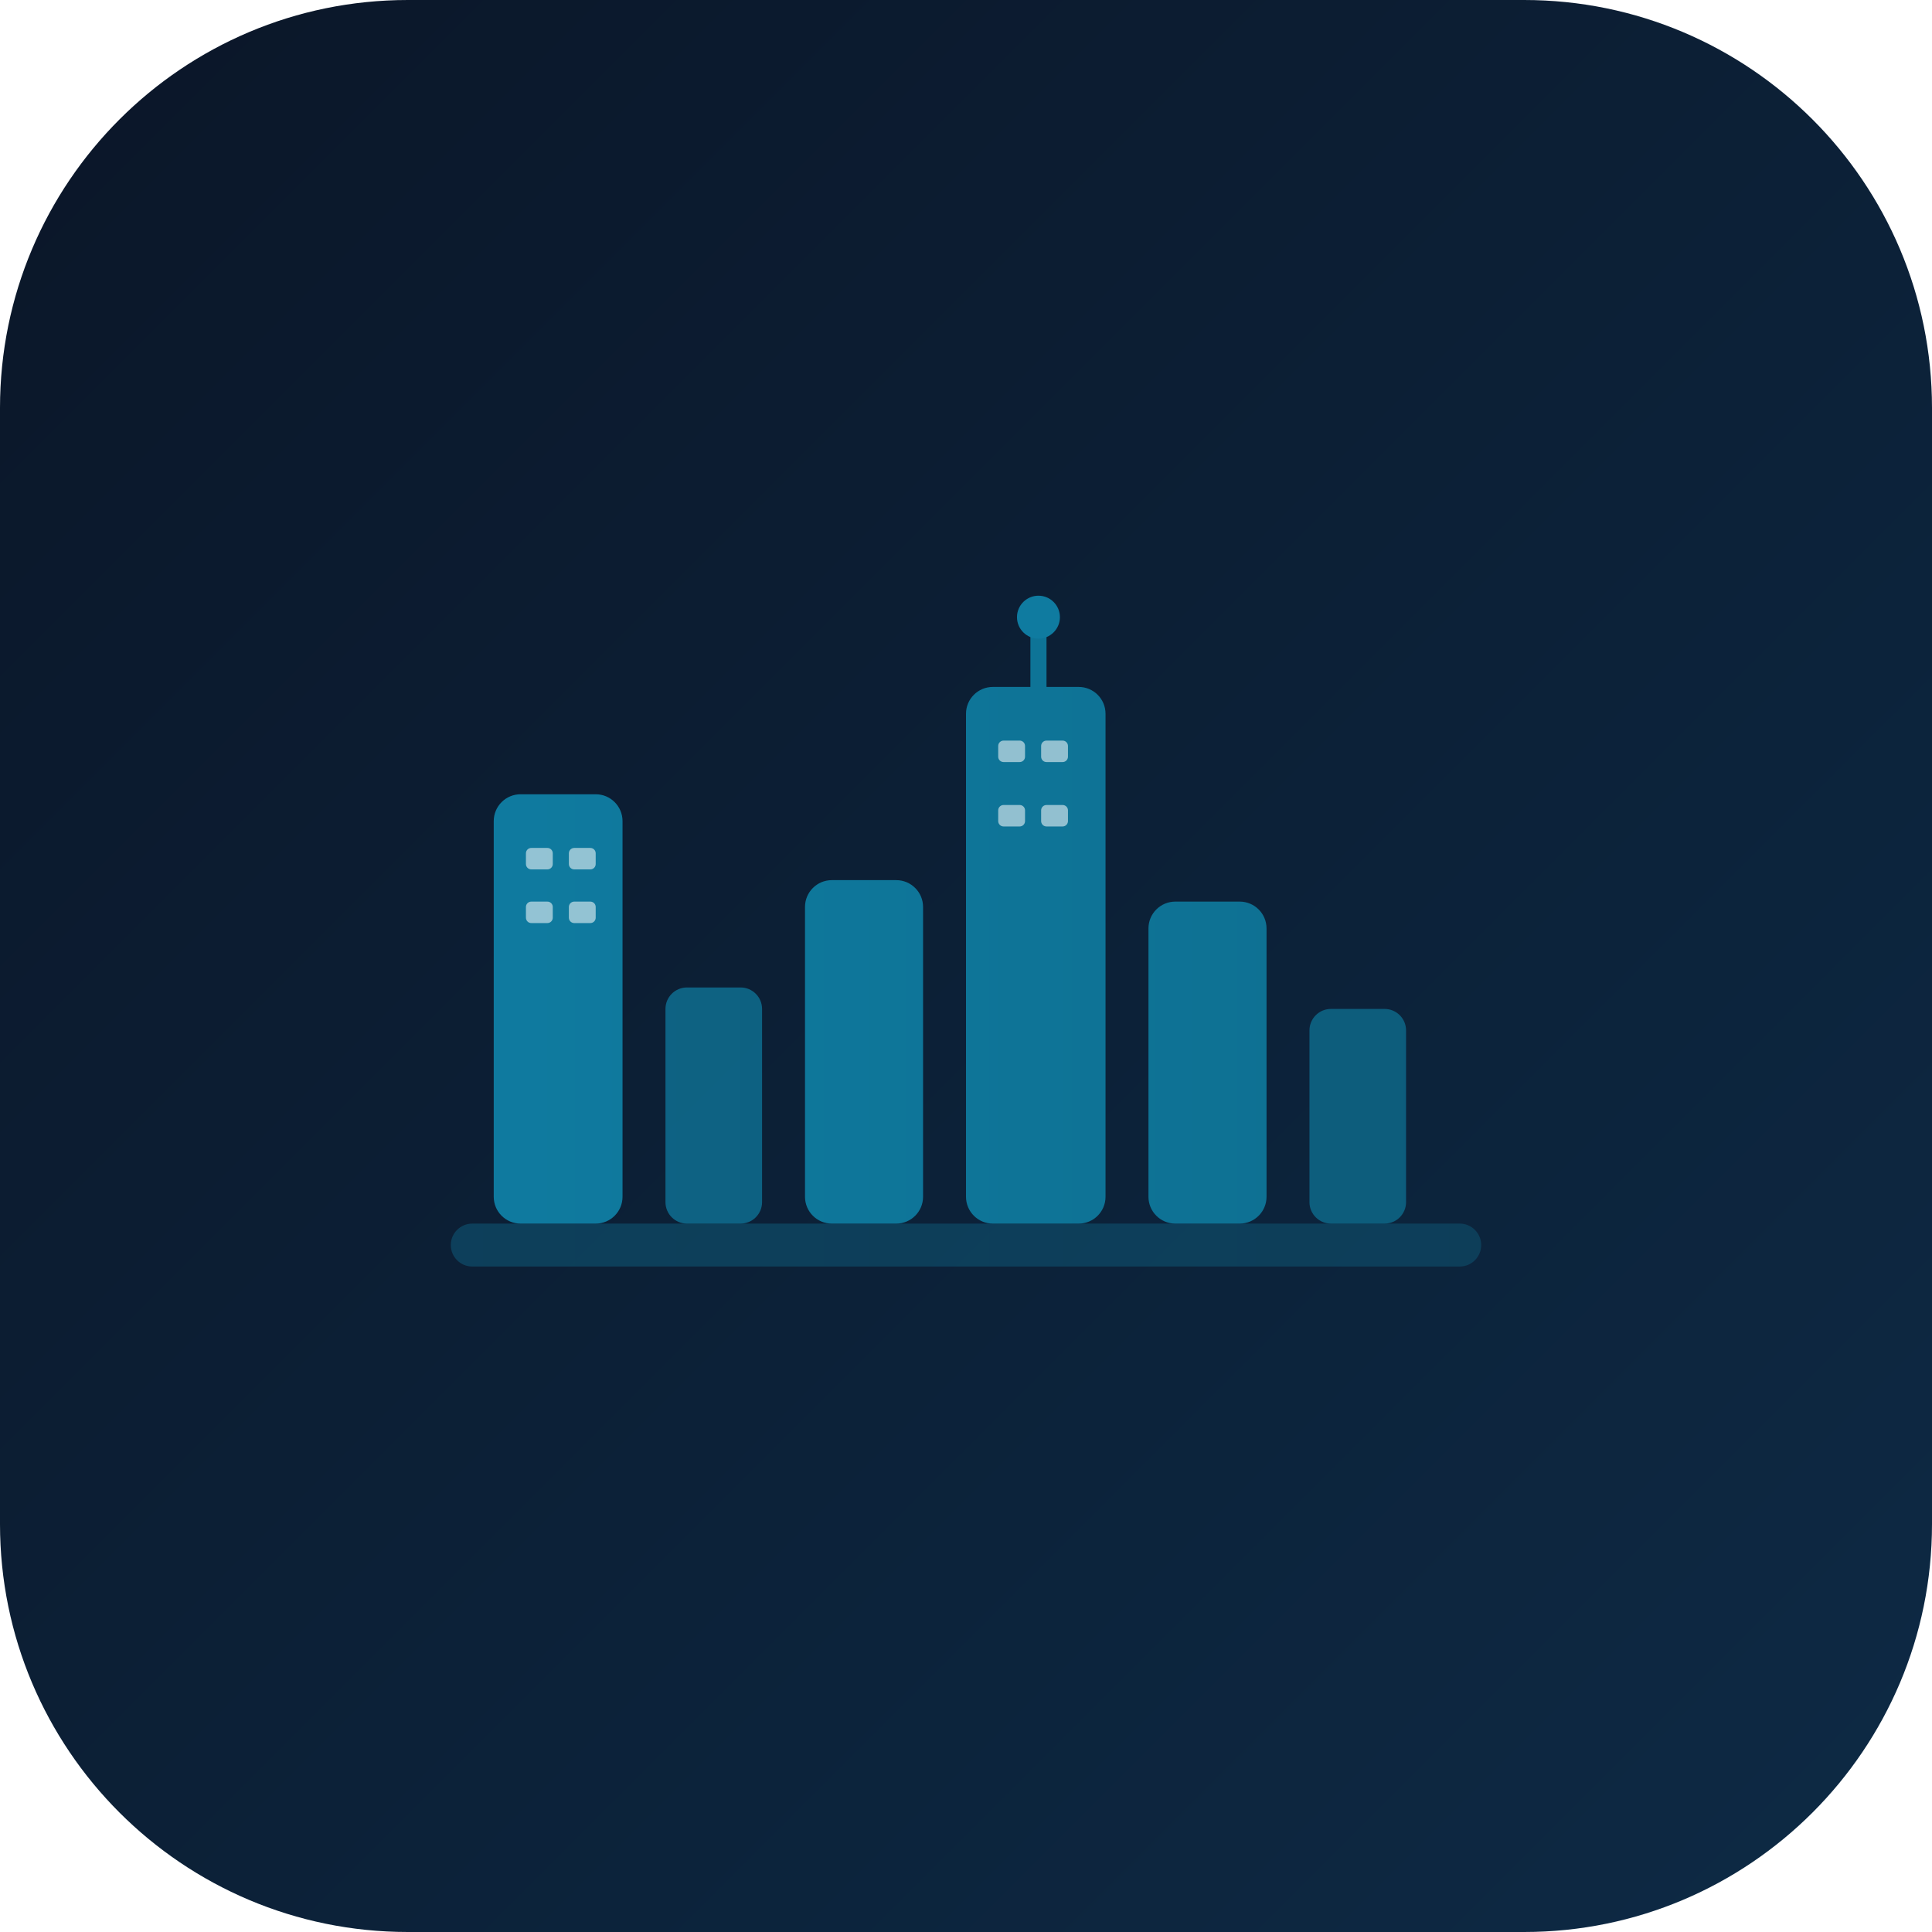
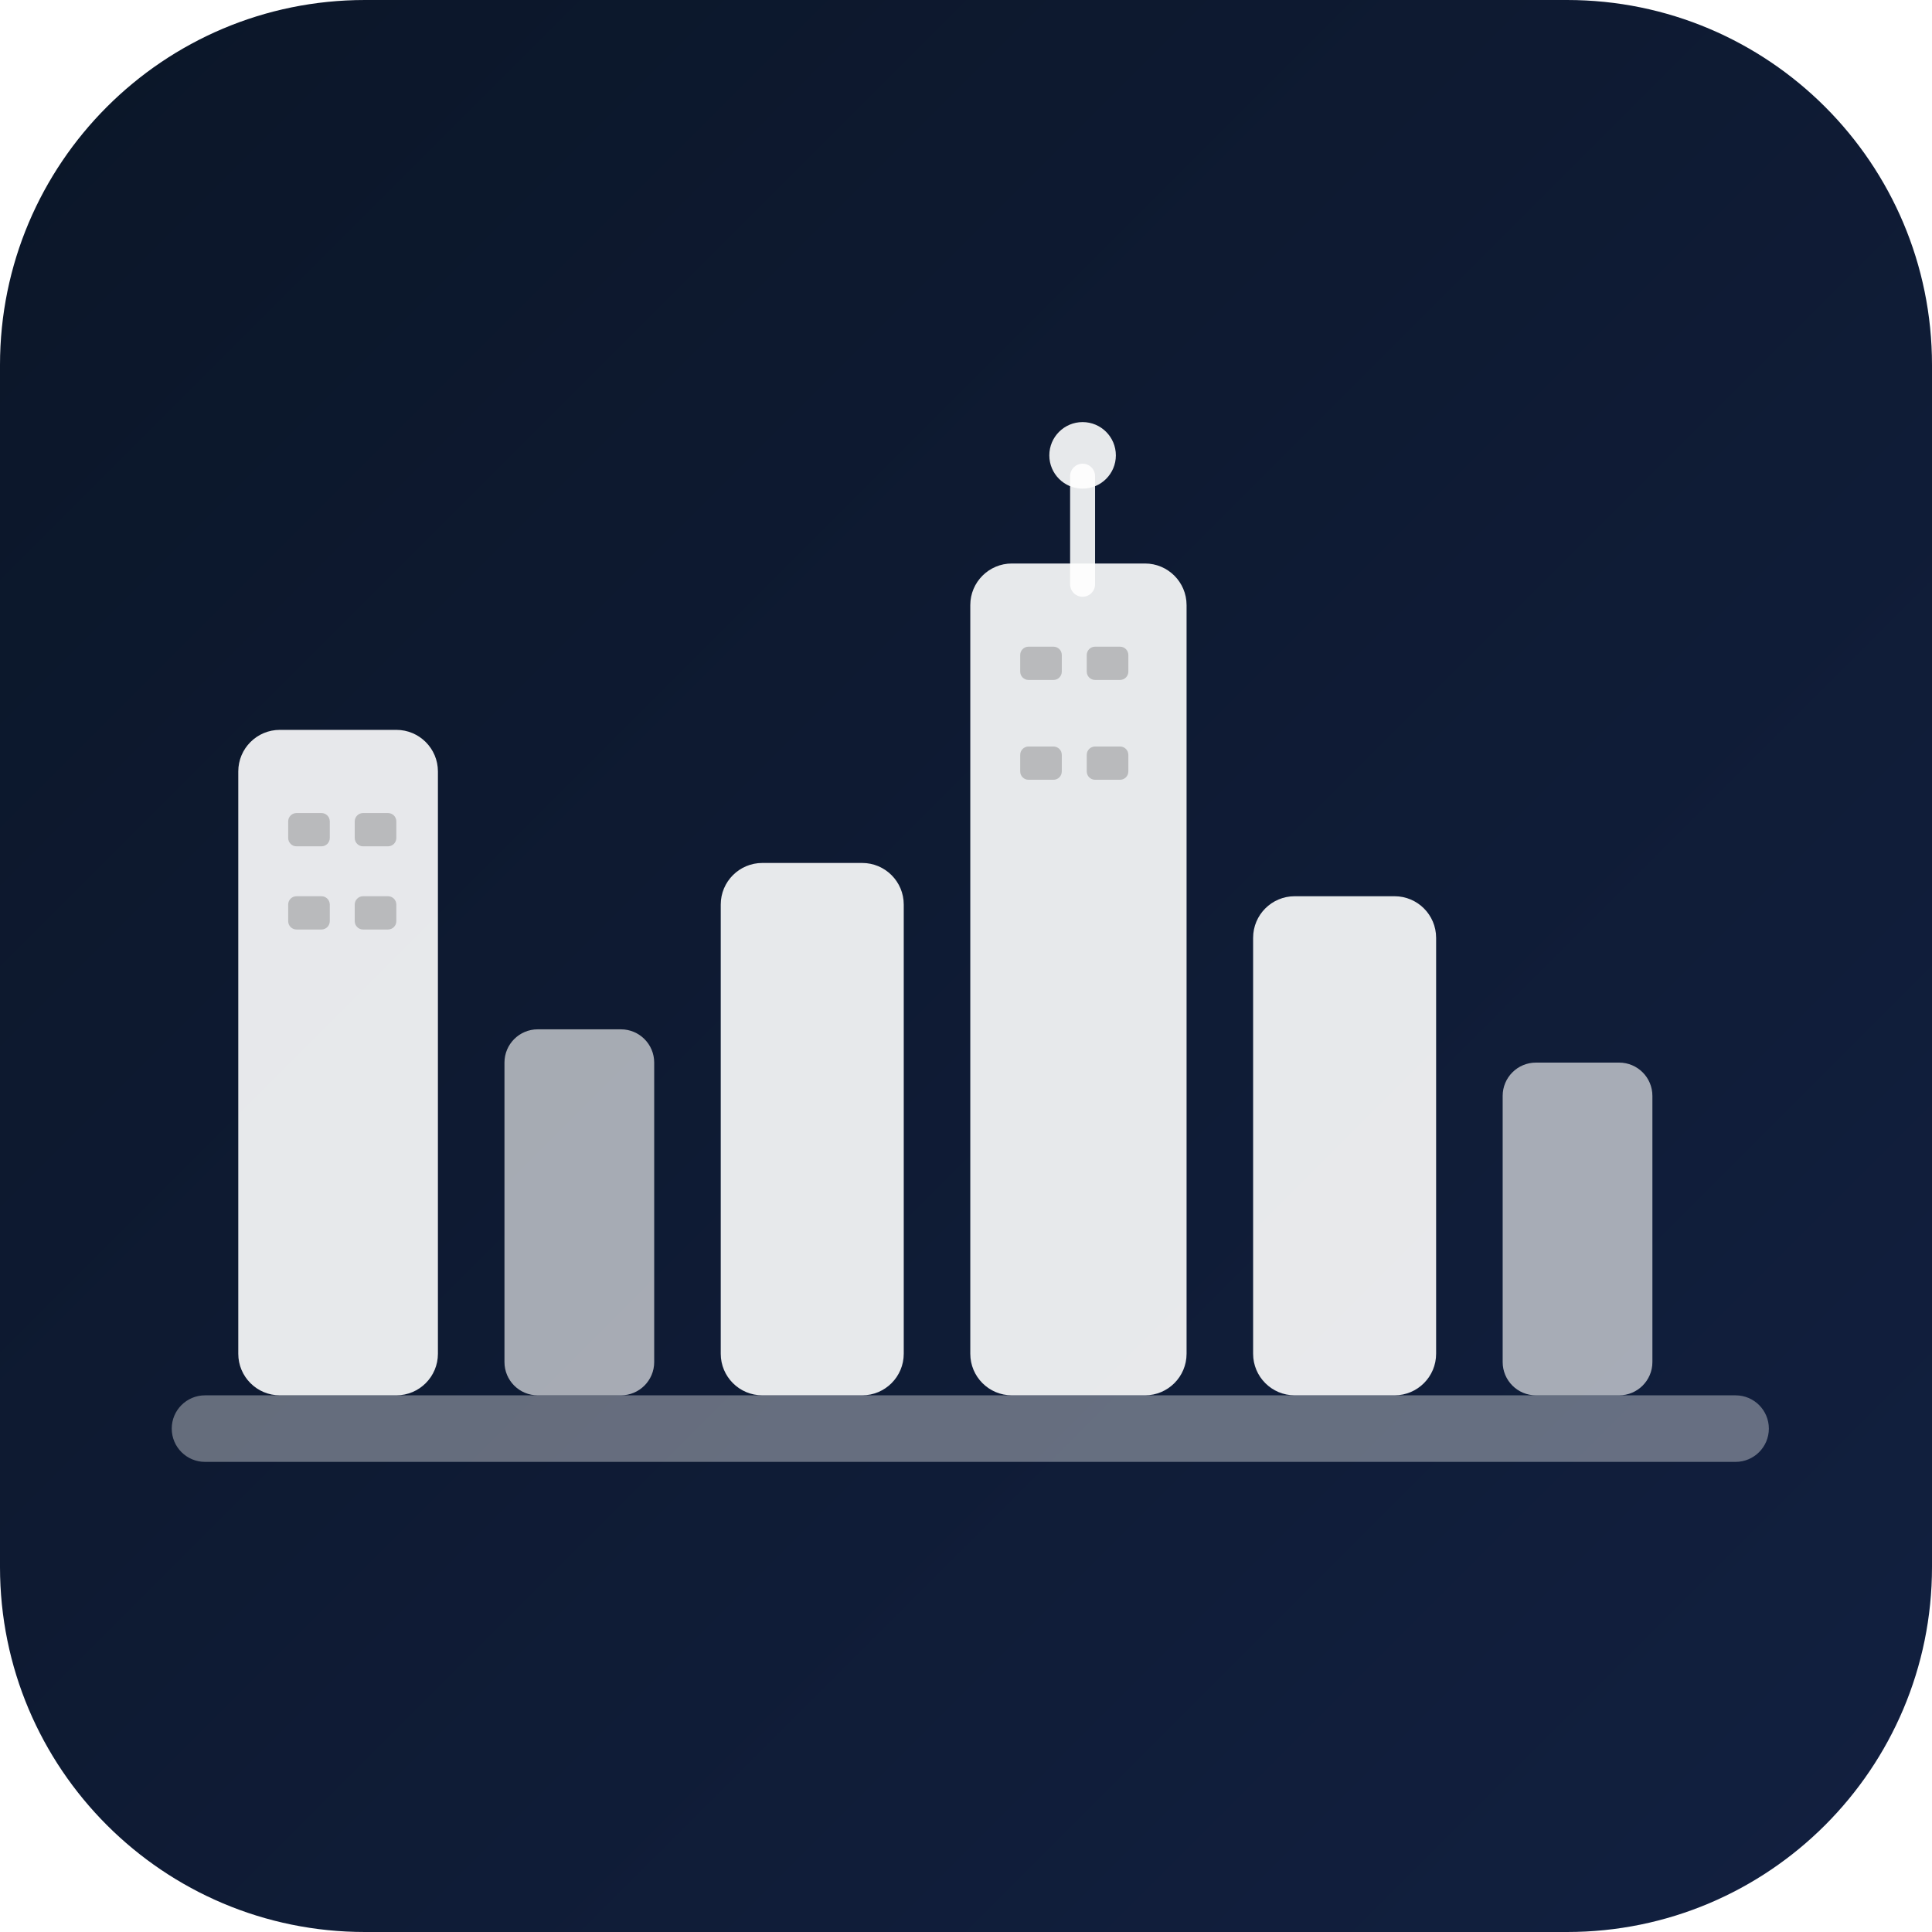
<svg xmlns="http://www.w3.org/2000/svg" width="180" height="180" viewBox="0 0 180 180" fill="none">
  <defs>
    <linearGradient id="bg" x1="0" y1="0" x2="180" y2="180" gradientUnits="userSpaceOnUse">
      <stop offset="0%" stop-color="#0B1628" />
-       <stop offset="100%" stop-color="#0d2a45" />
-     </linearGradient>
-     <linearGradient id="sky" x1="0" y1="0" x2="180" y2="0" gradientUnits="userSpaceOnUse">
-       <stop offset="0%" stop-color="#0F7BA0" />
-       <stop offset="60%" stop-color="#0d6d8e" />
-       <stop offset="100%" stop-color="#0F1C3F" />
+       <stop offset="100%" stop-color="#122040" />
    </linearGradient>
  </defs>
-   <rect width="180" height="180" rx="38" fill="url(#bg)" />
-   <g transform="translate(42 54) scale(1.0)">
-     <rect x="0" y="60" width="96" height="4" rx="2" fill="url(#sky)" opacity="0.35" />
-     <rect x="4" y="20" width="12" height="40" rx="2.5" fill="url(#sky)" />
-     <rect x="20" y="38" width="9" height="22" rx="2" fill="url(#sky)" opacity="0.75" />
-     <rect x="33" y="28" width="11" height="32" rx="2.5" fill="url(#sky)" />
-     <rect x="48" y="10" width="13" height="50" rx="2.5" fill="url(#sky)" />
-     <rect x="65" y="30" width="11" height="30" rx="2.5" fill="url(#sky)" />
-     <rect x="80" y="40" width="9" height="20" rx="2" fill="url(#sky)" opacity="0.75" />
-     <rect x="54" y="4" width="1.5" height="8" rx="0.75" fill="url(#sky)" />
-     <circle cx="54.75" cy="3.5" r="2" fill="#0F7BA0" />
-     <rect x="7" y="25" width="2.5" height="2" rx="0.5" fill="rgba(255,255,255,0.55)" />
-     <rect x="11" y="25" width="2.5" height="2" rx="0.5" fill="rgba(255,255,255,0.55)" />
-     <rect x="7" y="30" width="2.5" height="2" rx="0.5" fill="rgba(255,255,255,0.55)" />
-     <rect x="11" y="30" width="2.5" height="2" rx="0.5" fill="rgba(255,255,255,0.55)" />
-     <rect x="51" y="15" width="2.5" height="2" rx="0.5" fill="rgba(255,255,255,0.55)" />
-     <rect x="55" y="15" width="2.5" height="2" rx="0.5" fill="rgba(255,255,255,0.55)" />
-     <rect x="51" y="21" width="2.5" height="2" rx="0.5" fill="rgba(255,255,255,0.55)" />
-     <rect x="55" y="21" width="2.5" height="2" rx="0.5" fill="rgba(255,255,255,0.55)" />
+   <rect width="180" height="180" rx="34" fill="url(#bg)" />
+   <g transform="translate(16 37) scale(1.55)">
+     <rect x="0" y="60" width="96" height="4" rx="2" fill="rgba(255,255,255,0.9)" opacity="0.4" />
+     <rect x="4" y="20" width="12" height="40" rx="2.5" fill="rgba(255,255,255,0.9)" />
+     <rect x="20" y="38" width="9" height="22" rx="2" fill="rgba(255,255,255,0.9)" opacity="0.7" />
+     <rect x="33" y="28" width="11" height="32" rx="2.5" fill="rgba(255,255,255,0.9)" />
+     <rect x="48" y="10" width="13" height="50" rx="2.5" fill="rgba(255,255,255,0.9)" />
+     <rect x="65" y="30" width="11" height="30" rx="2.5" fill="rgba(255,255,255,0.9)" />
+     <rect x="80" y="40" width="9" height="20" rx="2" fill="rgba(255,255,255,0.9)" opacity="0.7" />
+     <rect x="54" y="4" width="1.5" height="8" rx="0.75" fill="rgba(255,255,255,0.9)" />
+     <circle cx="54.75" cy="3.5" r="2" fill="rgba(255,255,255,0.9)" />
+     <rect x="7" y="25" width="2.5" height="2" rx="0.5" fill="rgba(0,0,0,0.2)" />
+     <rect x="11" y="25" width="2.5" height="2" rx="0.5" fill="rgba(0,0,0,0.2)" />
+     <rect x="7" y="30" width="2.5" height="2" rx="0.5" fill="rgba(0,0,0,0.2)" />
+     <rect x="11" y="30" width="2.5" height="2" rx="0.5" fill="rgba(0,0,0,0.2)" />
+     <rect x="51" y="15" width="2.5" height="2" rx="0.5" fill="rgba(0,0,0,0.2)" />
+     <rect x="55" y="15" width="2.5" height="2" rx="0.5" fill="rgba(0,0,0,0.2)" />
+     <rect x="51" y="21" width="2.5" height="2" rx="0.5" fill="rgba(0,0,0,0.2)" />
+     <rect x="55" y="21" width="2.5" height="2" rx="0.5" fill="rgba(0,0,0,0.2)" />
  </g>
</svg>
